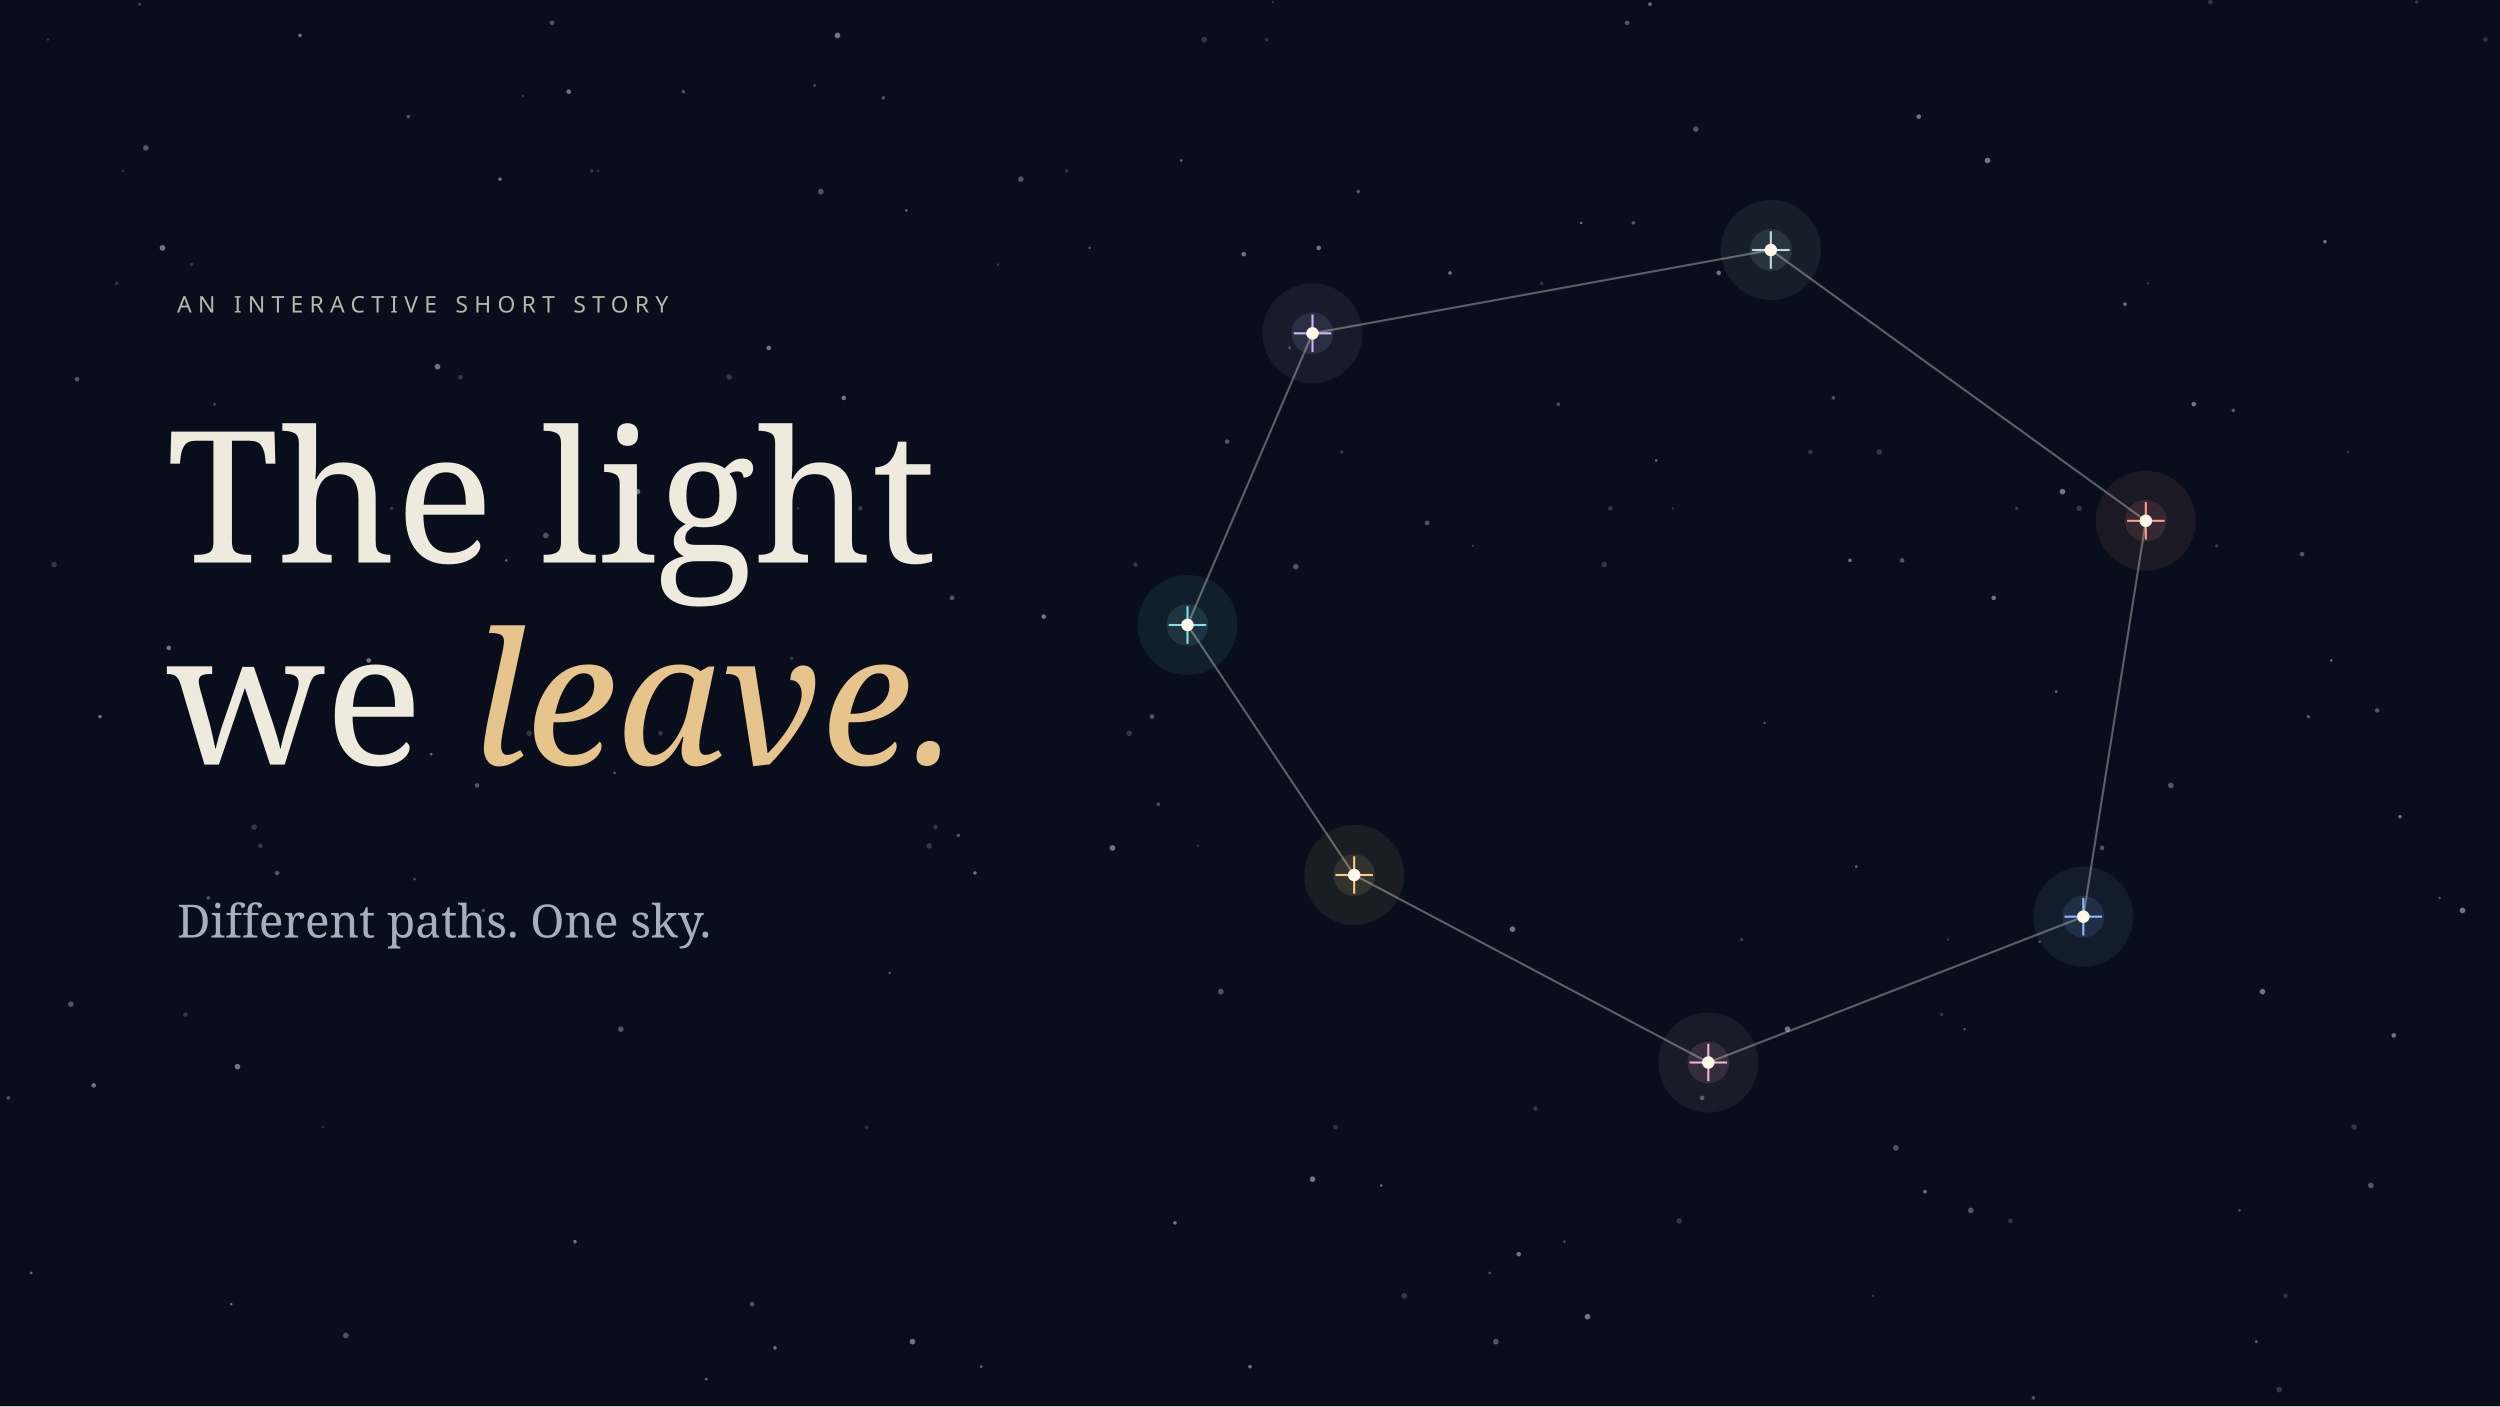
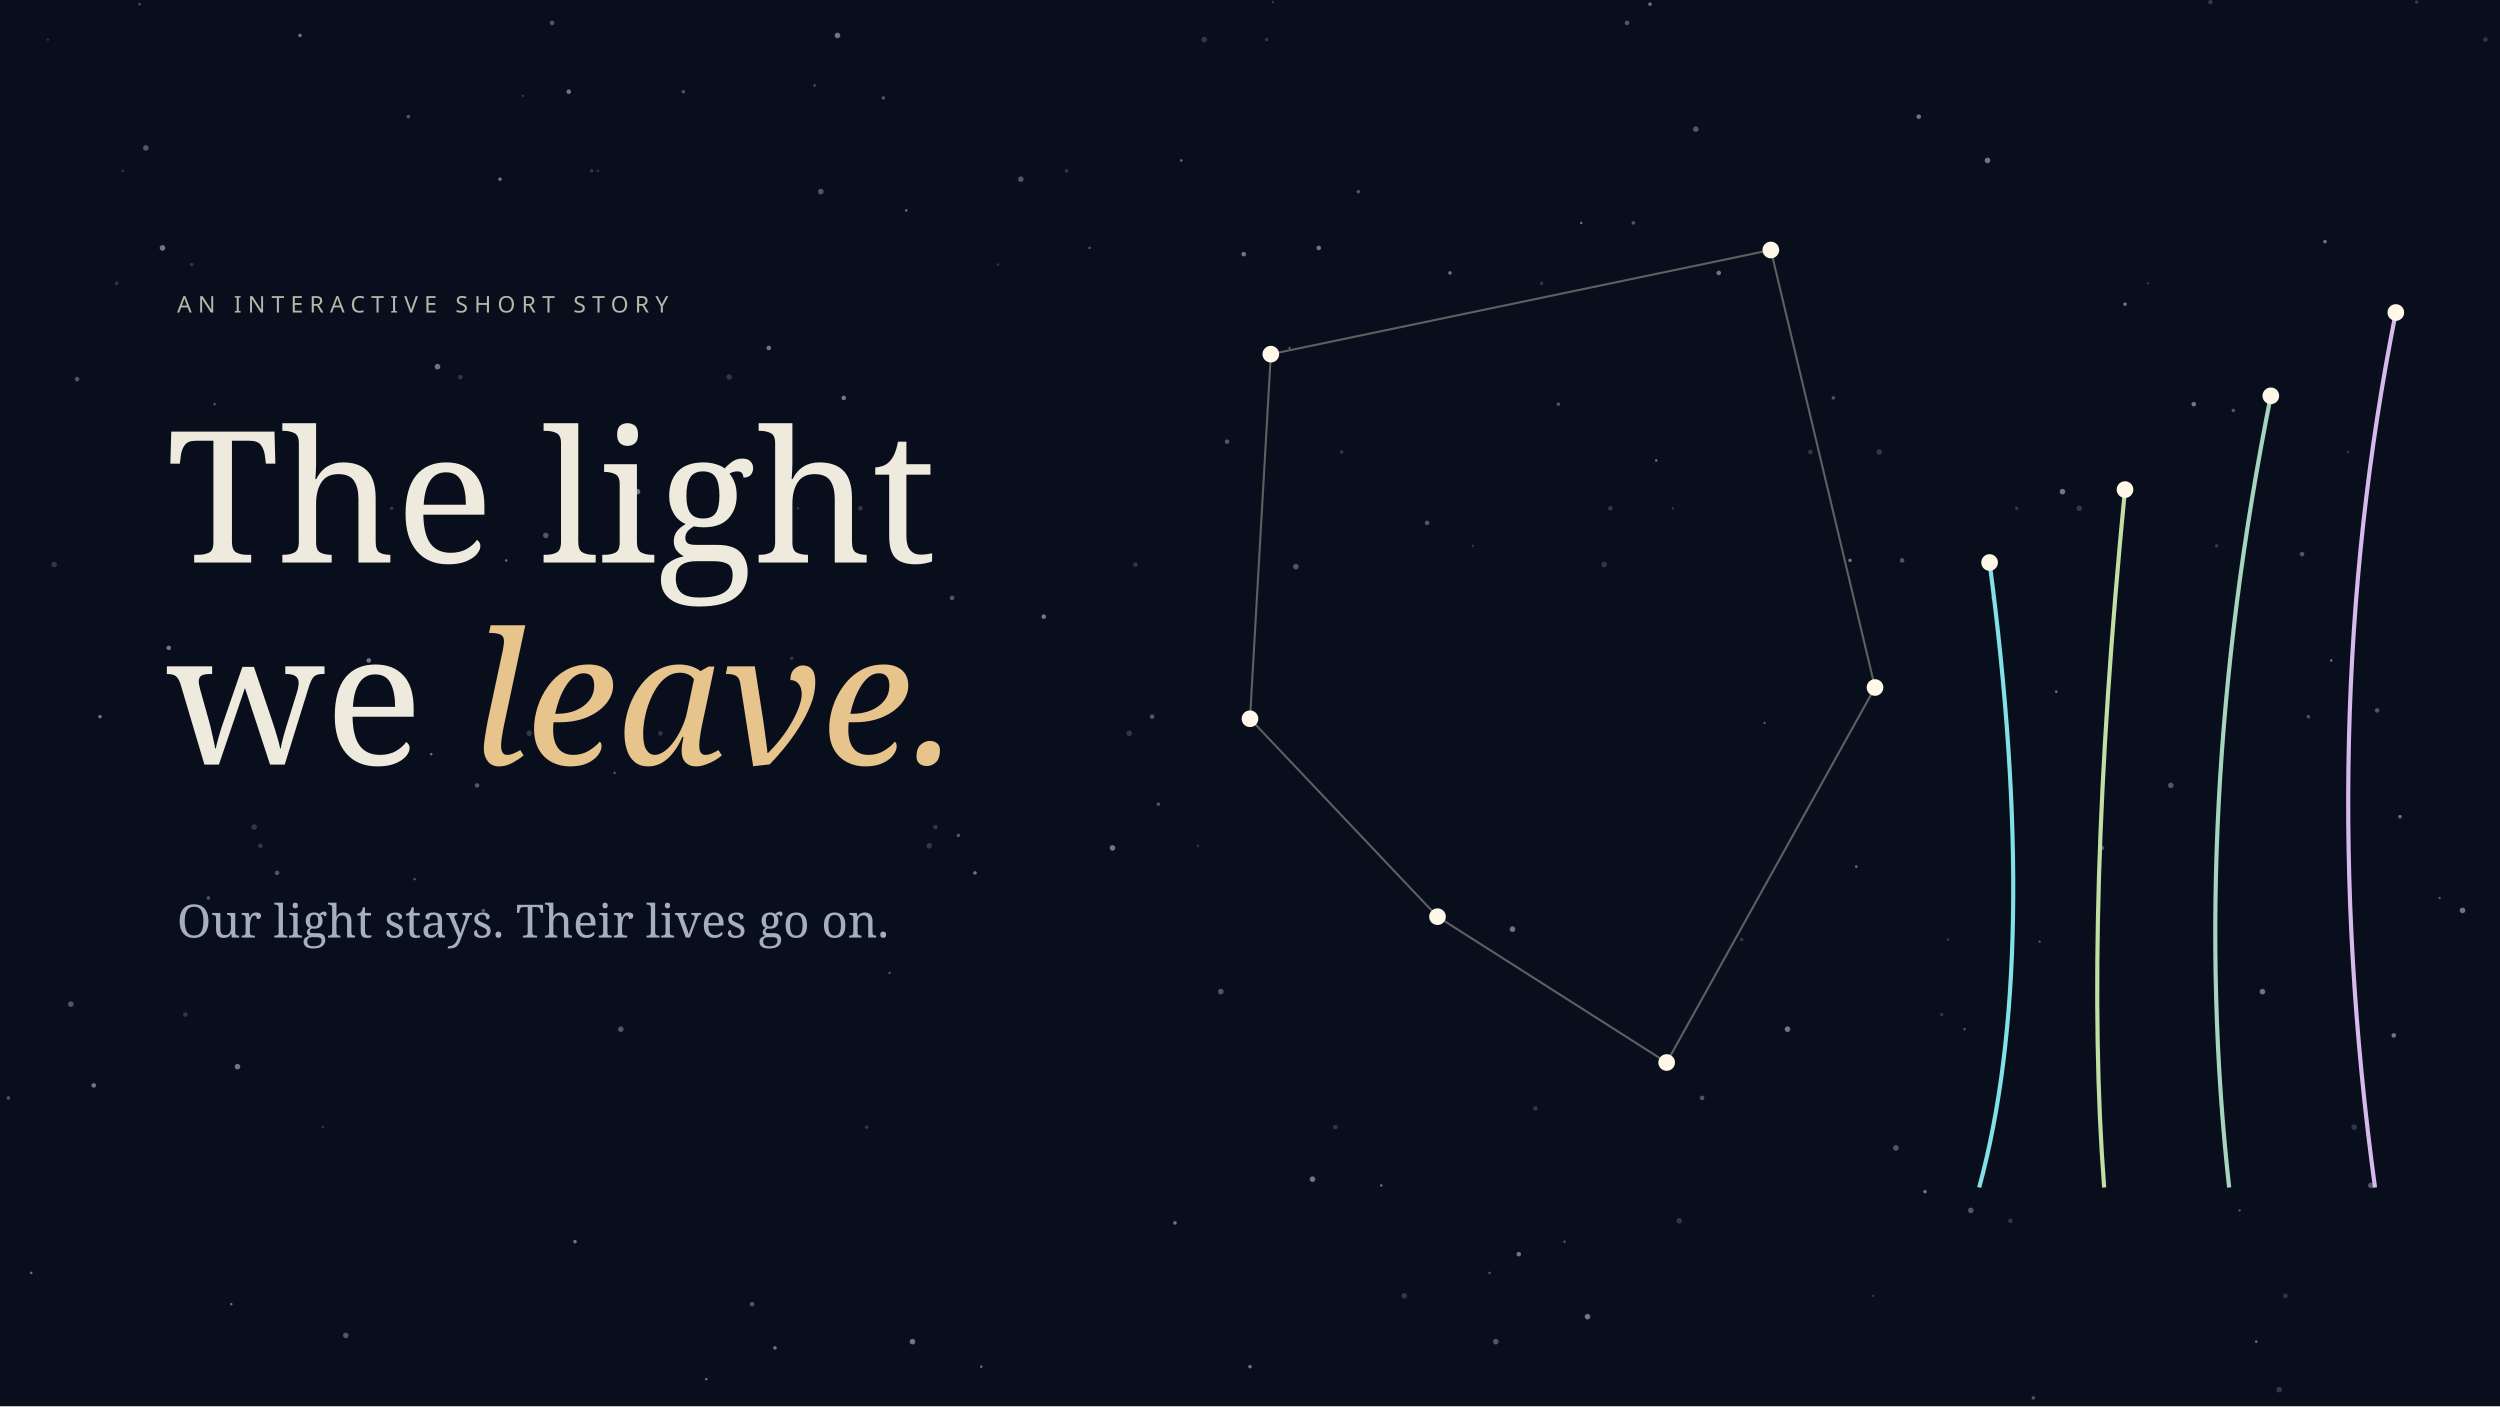
<svg xmlns="http://www.w3.org/2000/svg" width="1200" height="675" viewBox="0 0 1200 675">
  <rect width="1200" height="675" fill="#080e1b" />
  <g fill="#d4deed">
    <circle cx="23" cy="19" r="0.6" opacity="0.2" />
    <circle cx="196" cy="56" r="0.85" opacity="0.35" />
    <circle cx="369" cy="167" r="1.1" opacity="0.5" />
    <circle cx="542" cy="352" r="1.35" opacity="0.2" />
    <circle cx="715" cy="611" r="0.6" opacity="0.35" />
    <circle cx="888" cy="269" r="0.85" opacity="0.5" />
    <circle cx="1061" cy="1" r="1.1" opacity="0.2" />
    <circle cx="34" cy="482" r="1.35" opacity="0.35" />
    <circle cx="207" cy="362" r="0.6" opacity="0.5" />
    <circle cx="380" cy="316" r="0.85" opacity="0.2" />
    <circle cx="553" cy="344" r="1.1" opacity="0.35" />
    <circle cx="726" cy="446" r="1.35" opacity="0.5" />
    <circle cx="899" cy="622" r="0.6" opacity="0.2" />
    <circle cx="1072" cy="197" r="0.85" opacity="0.35" />
    <circle cx="45" cy="521" r="1.1" opacity="0.5" />
    <circle cx="218" cy="244" r="1.35" opacity="0.2" />
    <circle cx="391" cy="41" r="0.6" opacity="0.35" />
    <circle cx="564" cy="587" r="0.85" opacity="0.5" />
    <circle cx="737" cy="532" r="1.1" opacity="0.2" />
    <circle cx="910" cy="551" r="1.35" opacity="0.35" />
    <circle cx="1083" cy="644" r="0.6" opacity="0.5" />
    <circle cx="56" cy="136" r="0.85" opacity="0.2" />
    <circle cx="229" cy="377" r="1.1" opacity="0.35" />
    <circle cx="402" cy="17" r="1.35" opacity="0.5" />
    <circle cx="575" cy="406" r="0.6" opacity="0.2" />
    <circle cx="748" cy="194" r="0.85" opacity="0.35" />
    <circle cx="921" cy="56" r="1.1" opacity="0.5" />
    <circle cx="1094" cy="667" r="1.35" opacity="0.2" />
    <circle cx="67" cy="2" r="0.6" opacity="0.35" />
    <circle cx="240" cy="86" r="0.85" opacity="0.5" />
    <circle cx="413" cy="244" r="1.1" opacity="0.2" />
    <circle cx="586" cy="476" r="1.35" opacity="0.35" />
    <circle cx="759" cy="107" r="0.6" opacity="0.5" />
    <circle cx="932" cy="487" r="0.85" opacity="0.2" />
    <circle cx="1105" cy="266" r="1.1" opacity="0.35" />
    <circle cx="78" cy="119" r="1.35" opacity="0.5" />
    <circle cx="251" cy="46" r="0.6" opacity="0.2" />
    <circle cx="424" cy="47" r="0.85" opacity="0.35" />
    <circle cx="597" cy="122" r="1.1" opacity="0.5" />
    <circle cx="770" cy="271" r="1.35" opacity="0.2" />
    <circle cx="943" cy="494" r="0.6" opacity="0.35" />
    <circle cx="1116" cy="116" r="0.85" opacity="0.5" />
    <circle cx="89" cy="487" r="1.1" opacity="0.2" />
    <circle cx="262" cy="257" r="1.35" opacity="0.35" />
    <circle cx="435" cy="101" r="0.6" opacity="0.5" />
    <circle cx="608" cy="19" r="0.85" opacity="0.2" />
    <circle cx="781" cy="11" r="1.1" opacity="0.35" />
    <circle cx="954" cy="77" r="1.35" opacity="0.5" />
    <circle cx="1127" cy="217" r="0.6" opacity="0.2" />
    <circle cx="100" cy="431" r="0.85" opacity="0.35" />
    <circle cx="273" cy="44" r="1.1" opacity="0.5" />
    <circle cx="446" cy="406" r="1.35" opacity="0.2" />
    <circle cx="619" cy="167" r="0.6" opacity="0.35" />
    <circle cx="792" cy="2" r="0.85" opacity="0.5" />
    <circle cx="965" cy="586" r="1.1" opacity="0.2" />
    <circle cx="1138" cy="569" r="1.35" opacity="0.35" />
    <circle cx="111" cy="626" r="0.6" opacity="0.5" />
    <circle cx="284" cy="82" r="0.85" opacity="0.2" />
    <circle cx="457" cy="287" r="1.1" opacity="0.35" />
    <circle cx="630" cy="566" r="1.35" opacity="0.5" />
    <circle cx="803" cy="244" r="0.6" opacity="0.2" />
    <circle cx="976" cy="671" r="0.85" opacity="0.35" />
    <circle cx="1149" cy="497" r="1.1" opacity="0.5" />
    <circle cx="122" cy="397" r="1.35" opacity="0.2" />
    <circle cx="295" cy="371" r="0.6" opacity="0.35" />
    <circle cx="468" cy="419" r="0.85" opacity="0.5" />
    <circle cx="641" cy="541" r="1.1" opacity="0.2" />
    <circle cx="814" cy="62" r="1.35" opacity="0.35" />
    <circle cx="987" cy="332" r="0.6" opacity="0.5" />
    <circle cx="1160" cy="1" r="0.85" opacity="0.2" />
    <circle cx="133" cy="419" r="1.1" opacity="0.35" />
    <circle cx="306" cy="236" r="1.35" opacity="0.5" />
    <circle cx="479" cy="127" r="0.6" opacity="0.2" />
    <circle cx="652" cy="92" r="0.85" opacity="0.35" />
    <circle cx="825" cy="131" r="1.1" opacity="0.5" />
    <circle cx="998" cy="244" r="1.35" opacity="0.2" />
    <circle cx="1171" cy="431" r="0.6" opacity="0.35" />
    <circle cx="144" cy="17" r="0.85" opacity="0.5" />
    <circle cx="317" cy="352" r="1.1" opacity="0.2" />
    <circle cx="490" cy="86" r="1.35" opacity="0.35" />
    <circle cx="663" cy="569" r="0.6" opacity="0.5" />
    <circle cx="836" cy="451" r="0.85" opacity="0.2" />
    <circle cx="1009" cy="407" r="1.1" opacity="0.35" />
    <circle cx="1182" cy="437" r="1.35" opacity="0.5" />
    <circle cx="155" cy="541" r="0.6" opacity="0.2" />
    <circle cx="328" cy="44" r="0.85" opacity="0.35" />
    <circle cx="501" cy="296" r="1.1" opacity="0.5" />
    <circle cx="674" cy="622" r="1.35" opacity="0.2" />
    <circle cx="847" cy="347" r="0.6" opacity="0.35" />
    <circle cx="1020" cy="146" r="0.85" opacity="0.5" />
    <circle cx="1193" cy="19" r="1.1" opacity="0.2" />
    <circle cx="166" cy="641" r="1.35" opacity="0.35" />
    <circle cx="339" cy="662" r="0.6" opacity="0.5" />
    <circle cx="512" cy="82" r="0.85" opacity="0.2" />
    <circle cx="685" cy="251" r="1.1" opacity="0.35" />
    <circle cx="858" cy="494" r="1.35" opacity="0.5" />
    <circle cx="1031" cy="136" r="0.6" opacity="0.2" />
    <circle cx="4" cy="527" r="0.85" opacity="0.35" />
    <circle cx="177" cy="317" r="1.1" opacity="0.5" />
    <circle cx="350" cy="181" r="1.35" opacity="0.2" />
    <circle cx="523" cy="119" r="0.6" opacity="0.35" />
    <circle cx="696" cy="131" r="0.85" opacity="0.5" />
    <circle cx="869" cy="217" r="1.1" opacity="0.2" />
    <circle cx="1042" cy="377" r="1.35" opacity="0.35" />
    <circle cx="15" cy="611" r="0.6" opacity="0.5" />
    <circle cx="188" cy="244" r="0.85" opacity="0.2" />
    <circle cx="361" cy="626" r="1.1" opacity="0.35" />
    <circle cx="534" cy="407" r="1.35" opacity="0.5" />
    <circle cx="707" cy="262" r="0.6" opacity="0.2" />
    <circle cx="880" cy="191" r="0.85" opacity="0.35" />
    <circle cx="1053" cy="194" r="1.1" opacity="0.5" />
    <circle cx="26" cy="271" r="1.35" opacity="0.2" />
    <circle cx="199" cy="422" r="0.6" opacity="0.35" />
    <circle cx="372" cy="647" r="0.85" opacity="0.5" />
    <circle cx="545" cy="271" r="1.1" opacity="0.2" />
    <circle cx="718" cy="644" r="1.35" opacity="0.35" />
    <circle cx="891" cy="416" r="0.6" opacity="0.5" />
    <circle cx="1064" cy="262" r="0.85" opacity="0.2" />
    <circle cx="37" cy="182" r="1.1" opacity="0.35" />
    <circle cx="210" cy="176" r="1.35" opacity="0.5" />
    <circle cx="383" cy="244" r="0.6" opacity="0.2" />
    <circle cx="556" cy="386" r="0.85" opacity="0.35" />
    <circle cx="729" cy="602" r="1.1" opacity="0.5" />
    <circle cx="902" cy="217" r="1.35" opacity="0.2" />
    <circle cx="1075" cy="581" r="0.6" opacity="0.35" />
    <circle cx="48" cy="344" r="0.85" opacity="0.5" />
    <circle cx="221" cy="181" r="1.1" opacity="0.2" />
    <circle cx="394" cy="92" r="1.35" opacity="0.35" />
    <circle cx="567" cy="77" r="0.6" opacity="0.5" />
    <circle cx="740" cy="136" r="0.85" opacity="0.2" />
    <circle cx="913" cy="269" r="1.1" opacity="0.35" />
    <circle cx="1086" cy="476" r="1.35" opacity="0.5" />
    <circle cx="59" cy="82" r="0.6" opacity="0.2" />
    <circle cx="232" cy="437" r="0.85" opacity="0.35" />
    <circle cx="405" cy="191" r="1.1" opacity="0.5" />
    <circle cx="578" cy="19" r="1.35" opacity="0.2" />
    <circle cx="751" cy="596" r="0.6" opacity="0.35" />
    <circle cx="924" cy="572" r="0.85" opacity="0.5" />
    <circle cx="1097" cy="622" r="1.1" opacity="0.2" />
    <circle cx="70" cy="71" r="1.35" opacity="0.35" />
    <circle cx="243" cy="269" r="0.6" opacity="0.5" />
    <circle cx="416" cy="541" r="0.85" opacity="0.2" />
    <circle cx="589" cy="212" r="1.1" opacity="0.35" />
    <circle cx="762" cy="632" r="1.35" opacity="0.5" />
    <circle cx="935" cy="451" r="0.6" opacity="0.2" />
    <circle cx="1108" cy="344" r="0.85" opacity="0.35" />
    <circle cx="81" cy="311" r="1.1" opacity="0.5" />
    <circle cx="254" cy="352" r="1.35" opacity="0.2" />
    <circle cx="427" cy="467" r="0.6" opacity="0.35" />
    <circle cx="600" cy="656" r="0.85" opacity="0.5" />
    <circle cx="773" cy="244" r="1.1" opacity="0.2" />
    <circle cx="946" cy="581" r="1.35" opacity="0.35" />
    <circle cx="1119" cy="317" r="0.6" opacity="0.5" />
    <circle cx="92" cy="127" r="0.85" opacity="0.2" />
    <circle cx="265" cy="11" r="1.1" opacity="0.35" />
    <circle cx="438" cy="644" r="1.35" opacity="0.5" />
    <circle cx="611" cy="1" r="0.6" opacity="0.2" />
    <circle cx="784" cy="107" r="0.85" opacity="0.35" />
    <circle cx="957" cy="287" r="1.1" opacity="0.5" />
    <circle cx="1130" cy="541" r="1.35" opacity="0.2" />
    <circle cx="103" cy="194" r="0.6" opacity="0.35" />
    <circle cx="276" cy="596" r="0.85" opacity="0.5" />
    <circle cx="449" cy="397" r="1.1" opacity="0.2" />
    <circle cx="622" cy="272" r="1.35" opacity="0.35" />
    <circle cx="795" cy="221" r="0.6" opacity="0.5" />
    <circle cx="968" cy="244" r="0.85" opacity="0.2" />
    <circle cx="1141" cy="341" r="1.1" opacity="0.35" />
    <circle cx="114" cy="512" r="1.35" opacity="0.5" />
    <circle cx="287" cy="82" r="0.6" opacity="0.2" />
    <circle cx="460" cy="401" r="0.85" opacity="0.35" />
    <circle cx="633" cy="119" r="1.1" opacity="0.5" />
    <circle cx="806" cy="586" r="1.35" opacity="0.2" />
    <circle cx="979" cy="452" r="0.6" opacity="0.35" />
    <circle cx="1152" cy="392" r="0.85" opacity="0.5" />
    <circle cx="125" cy="406" r="1.1" opacity="0.2" />
    <circle cx="298" cy="494" r="1.35" opacity="0.35" />
    <circle cx="471" cy="656" r="0.6" opacity="0.5" />
    <circle cx="644" cy="217" r="0.85" opacity="0.2" />
    <circle cx="817" cy="527" r="1.1" opacity="0.35" />
    <circle cx="990" cy="236" r="1.35" opacity="0.5" />
  </g>
  <text x="85" y="150" fill="#b7b6ab" font-family="sans-serif" font-size="11" letter-spacing="3">AN INTERACTIVE SHORT STORY</text>
  <g fill="#eeeadd" font-family="Georgia,serif" font-size="88">
    <text x="80" y="270">The light</text>
    <text x="80" y="367">we <tspan fill="#e6c48c" font-style="italic">leave.</tspan>
    </text>
  </g>
-   <text x="85" y="450" fill="#a6afbe" font-family="Georgia,serif" font-size="22">Different paths. One sky.</text>
-   <polygon points="630,160 850,120 1030,250 1000,440 820,510 650,420 570,300" fill="none" stroke="#e0dbce" stroke-opacity=".4" />
-   <circle cx="630" cy="160" r="24" fill="#c9b9f6" opacity=".08" />
-   <circle cx="630" cy="160" r="10" fill="#c9b9f6" opacity=".12" />
-   <path d="M621 160h18M630 151v18" stroke="#c9b9f6" />
-   <circle cx="630" cy="160" r="3" fill="#fff8e9" />
-   <circle cx="850" cy="120" r="24" fill="#bedddd" opacity=".08" />
-   <circle cx="850" cy="120" r="10" fill="#bedddd" opacity=".12" />
-   <path d="M841 120h18M850 111v18" stroke="#bedddd" />
-   <circle cx="850" cy="120" r="3" fill="#fff8e9" />
-   <circle cx="1030" cy="250" r="24" fill="#ff9c8e" opacity=".08" />
-   <circle cx="1030" cy="250" r="10" fill="#ff9c8e" opacity=".12" />
-   <path d="M1021 250h18M1030 241v18" stroke="#ff9c8e" />
-   <circle cx="1030" cy="250" r="3" fill="#fff8e9" />
-   <circle cx="1000" cy="440" r="24" fill="#90baff" opacity=".08" />
-   <circle cx="1000" cy="440" r="10" fill="#90baff" opacity=".12" />
-   <path d="M991 440h18M1000 431v18" stroke="#90baff" />
-   <circle cx="1000" cy="440" r="3" fill="#fff8e9" />
-   <circle cx="820" cy="510" r="24" fill="#f3b4d1" opacity=".08" />
-   <circle cx="820" cy="510" r="10" fill="#f3b4d1" opacity=".12" />
-   <path d="M811 510h18M820 501v18" stroke="#f3b4d1" />
-   <circle cx="820" cy="510" r="3" fill="#fff8e9" />
-   <circle cx="650" cy="420" r="24" fill="#f7ce85" opacity=".08" />
-   <circle cx="650" cy="420" r="10" fill="#f7ce85" opacity=".12" />
-   <path d="M641 420h18M650 411v18" stroke="#f7ce85" />
-   <circle cx="650" cy="420" r="3" fill="#fff8e9" />
-   <circle cx="570" cy="300" r="24" fill="#81e0e8" opacity=".08" />
-   <circle cx="570" cy="300" r="10" fill="#81e0e8" opacity=".12" />
-   <path d="M561 300h18M570 291v18" stroke="#81e0e8" />
-   <circle cx="570" cy="300" r="3" fill="#fff8e9" />
+   <text x="85" y="450" fill="#a6afbe" font-family="Georgia,serif" font-size="22">Our light stays. Their lives go on.</text>
+   <path d="M610 170L600 345L690 440L800 510L900 330L850 120L610 170" fill="none" stroke="#e0dbce" stroke-opacity=".4" />
+   <g fill="none" stroke-width="2">
+     <path d="M950 570Q980 460 955 270" stroke="#81e0e8" />
+     <path d="M1010 570Q1000 440 1020 235" stroke="#c1dea3" />
+     <path d="M1070 570Q1050 390 1090 190" stroke="#a6d5bf" />
+     <path d="M1140 570Q1110 350 1150 150" stroke="#d8b9ed" />
+   </g>
+   <g fill="#fff8e9">
+     <circle cx="610" cy="170" r="4" />
+     <circle cx="850" cy="120" r="4" />
+     <circle cx="600" cy="345" r="4" />
+     <circle cx="900" cy="330" r="4" />
+     <circle cx="690" cy="440" r="4" />
+     <circle cx="800" cy="510" r="4" />
+     <circle cx="955" cy="270" r="4" />
+     <circle cx="1020" cy="235" r="4" />
+     <circle cx="1090" cy="190" r="4" />
+     <circle cx="1150" cy="150" r="4" />
+   </g>
</svg>
